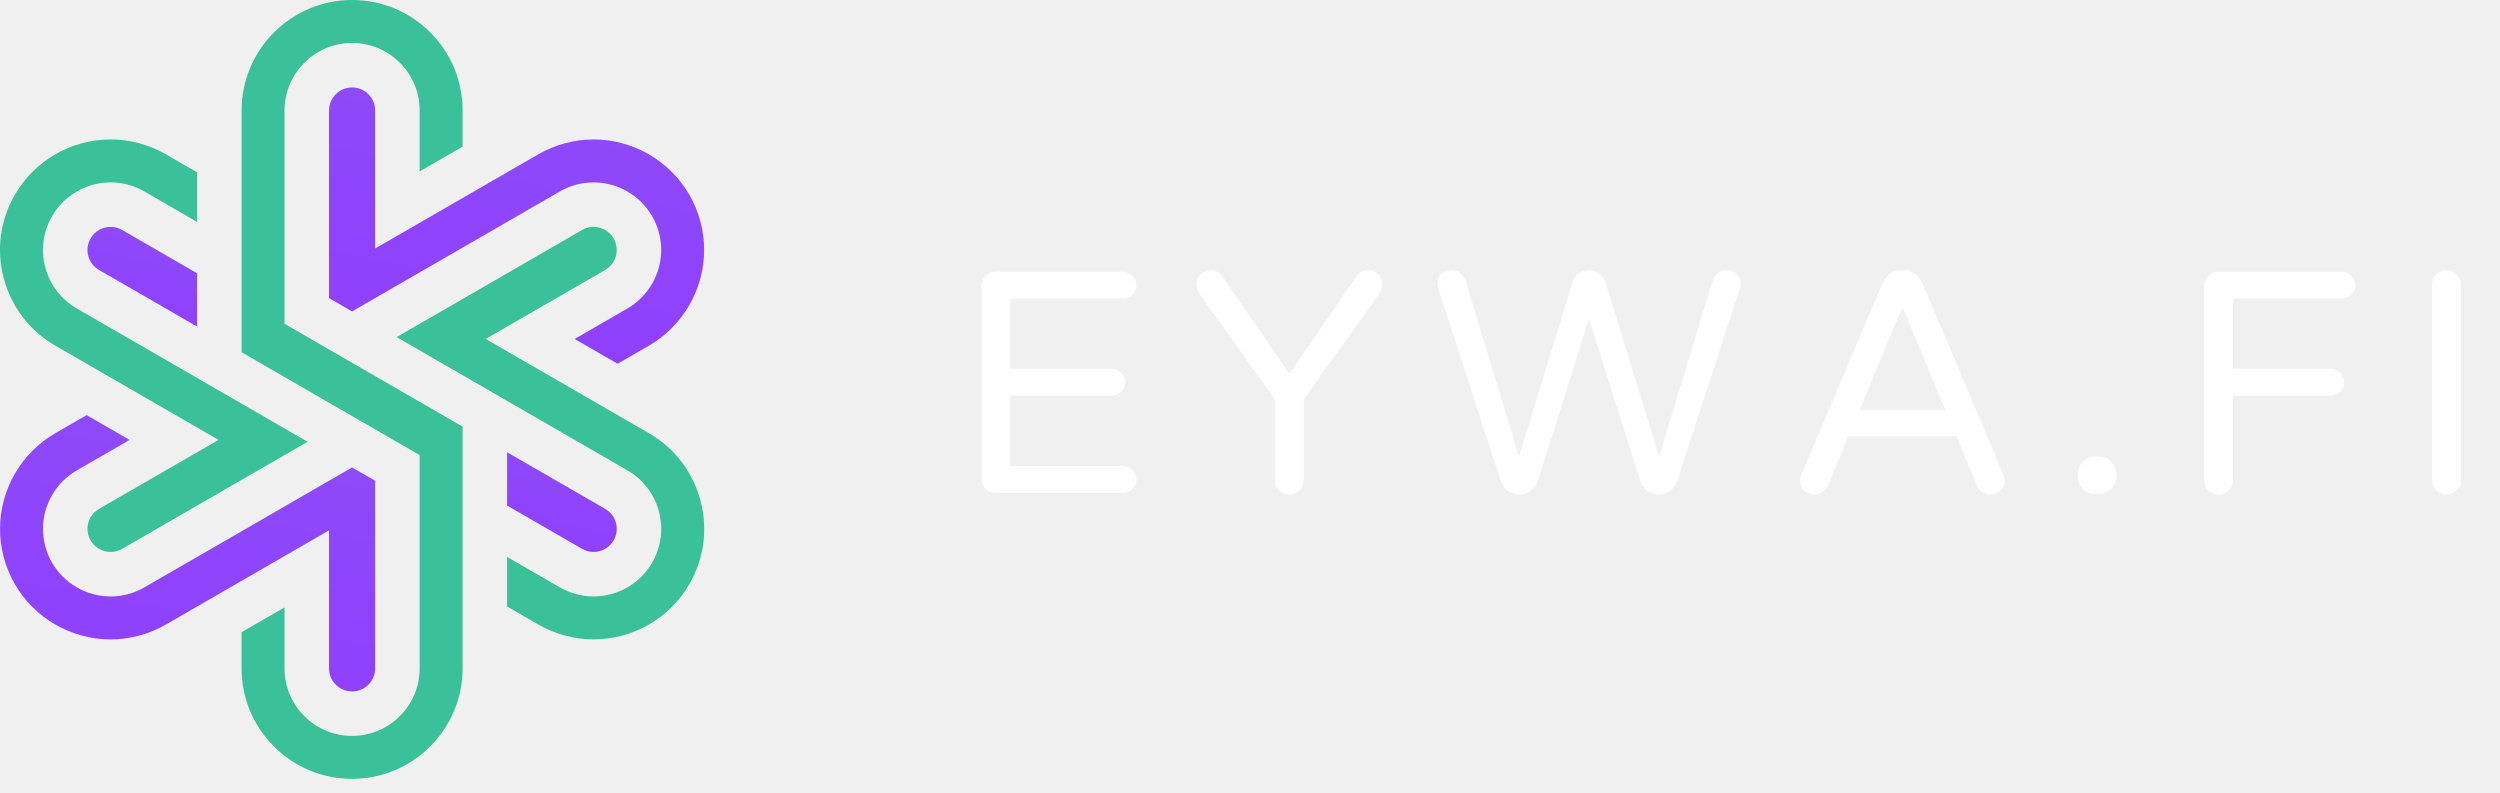
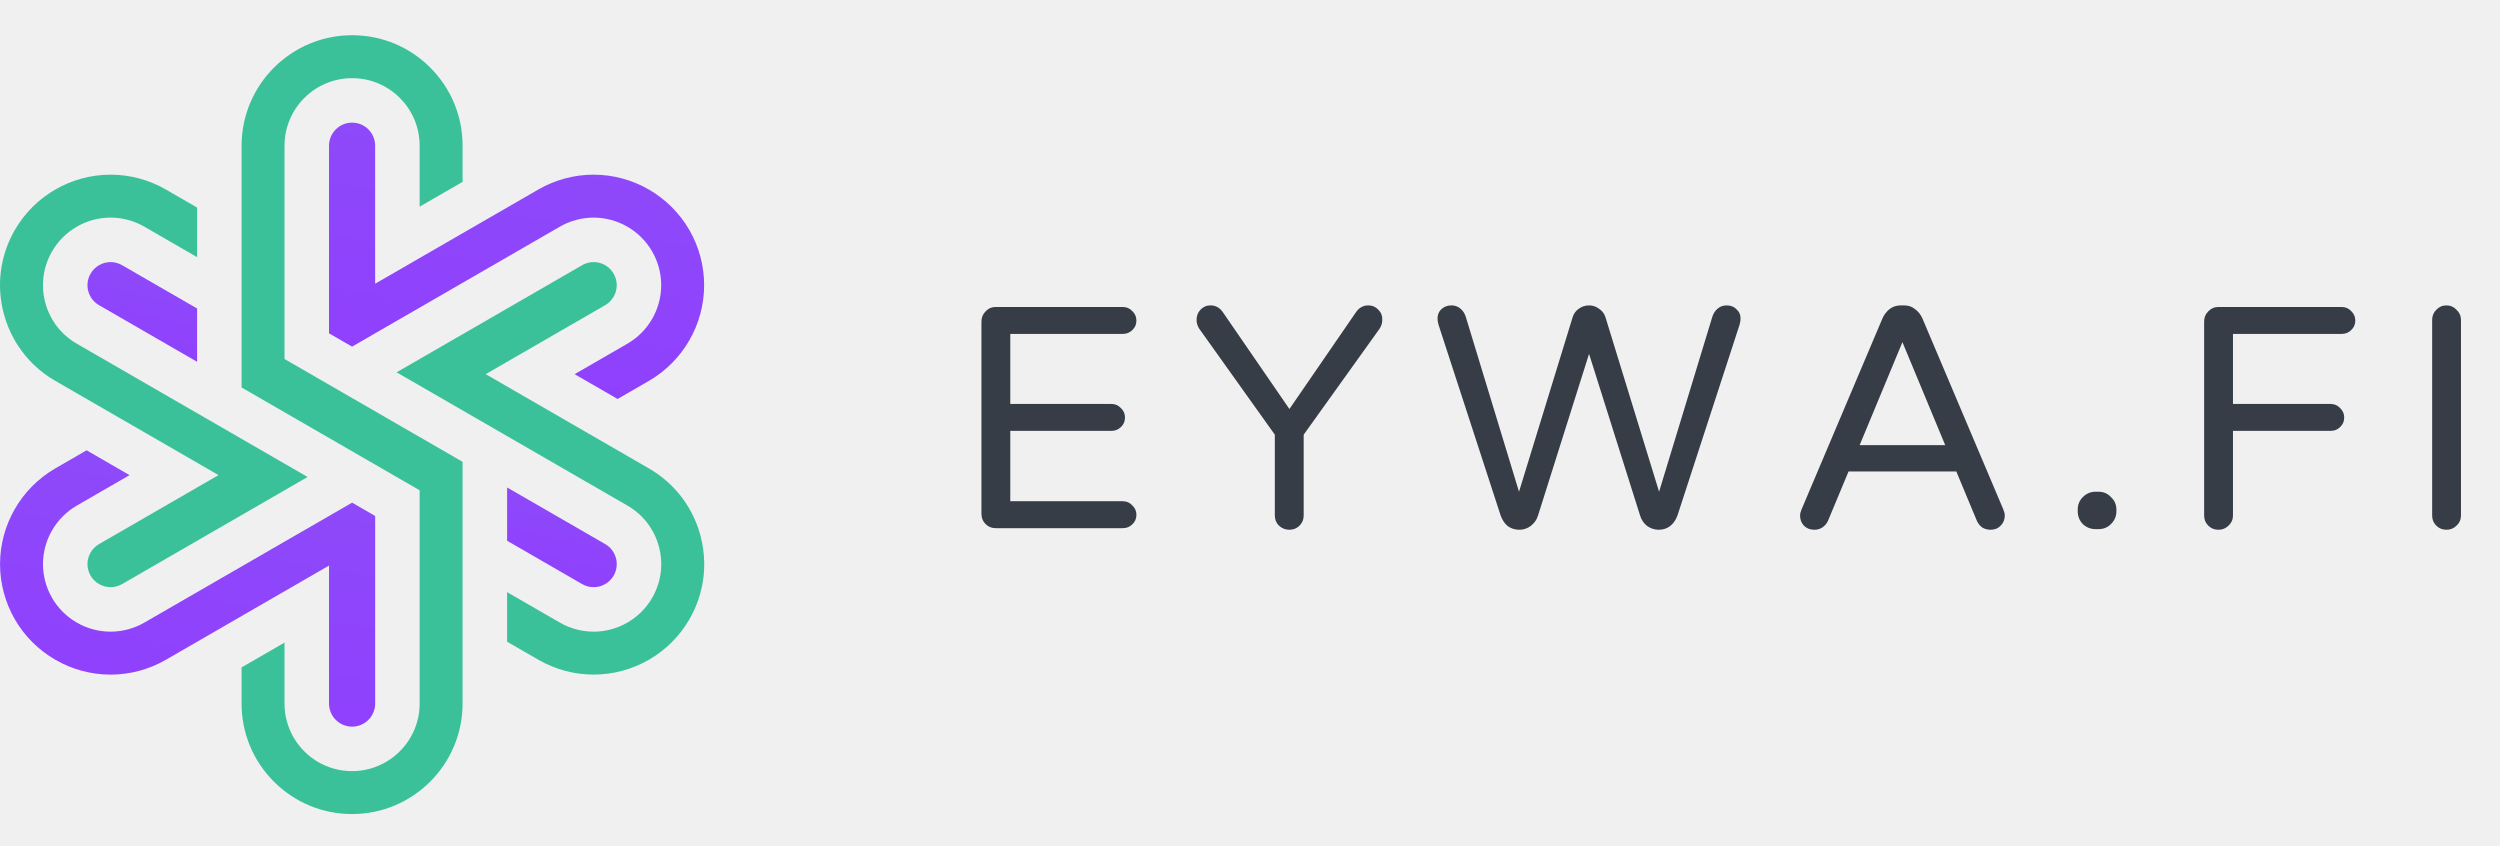
- <svg xmlns="http://www.w3.org/2000/svg" width="142" height="45" viewBox="0 0 142 45" fill="none">
-   <path d="M56.556 28C56.328 28 56.136 27.922 55.98 27.766C55.824 27.61 55.746 27.418 55.746 27.19V16.264C55.746 16.036 55.824 15.844 55.98 15.688C56.136 15.52 56.328 15.436 56.556 15.436H63.774C63.99 15.436 64.17 15.514 64.314 15.67C64.47 15.814 64.548 15.994 64.548 16.21C64.548 16.426 64.47 16.606 64.314 16.75C64.17 16.894 63.99 16.966 63.774 16.966H57.384V20.944H63.126C63.342 20.944 63.522 21.022 63.666 21.178C63.822 21.322 63.9 21.502 63.9 21.718C63.9 21.934 63.822 22.114 63.666 22.258C63.522 22.402 63.342 22.474 63.126 22.474H57.384V26.47H63.774C63.99 26.47 64.17 26.548 64.314 26.704C64.47 26.848 64.548 27.028 64.548 27.244C64.548 27.46 64.47 27.64 64.314 27.784C64.17 27.928 63.99 28 63.774 28H56.556ZM73.239 28.09C73.01 28.09 72.812 28.012 72.644 27.856C72.489 27.7 72.41 27.508 72.41 27.28V22.69L68.109 16.66C68.013 16.504 67.965 16.342 67.965 16.174C67.965 15.946 68.037 15.754 68.18 15.598C68.337 15.43 68.528 15.346 68.757 15.346C69.056 15.346 69.296 15.484 69.477 15.76L73.239 21.232L77.001 15.76C77.18 15.484 77.421 15.346 77.721 15.346C77.948 15.346 78.141 15.43 78.296 15.598C78.453 15.754 78.525 15.946 78.513 16.174C78.513 16.342 78.465 16.504 78.368 16.66L74.049 22.69V27.28C74.049 27.508 73.971 27.7 73.814 27.856C73.659 28.012 73.466 28.09 73.239 28.09ZM86.298 28.09C86.058 28.09 85.842 28.024 85.65 27.892C85.47 27.748 85.332 27.544 85.236 27.28L81.708 16.444C81.672 16.312 81.654 16.21 81.654 16.138C81.642 15.91 81.708 15.724 81.852 15.58C82.008 15.424 82.206 15.346 82.446 15.346C82.638 15.346 82.806 15.406 82.95 15.526C83.094 15.646 83.196 15.802 83.256 15.994L86.28 25.93L89.322 16.03C89.382 15.826 89.496 15.664 89.664 15.544C89.844 15.412 90.042 15.346 90.258 15.346C90.474 15.346 90.666 15.412 90.834 15.544C91.014 15.664 91.134 15.826 91.194 16.03L94.236 25.93L97.26 15.994C97.32 15.802 97.422 15.646 97.566 15.526C97.71 15.406 97.878 15.346 98.07 15.346C98.31 15.346 98.502 15.424 98.646 15.58C98.802 15.724 98.874 15.91 98.862 16.138C98.862 16.21 98.844 16.312 98.808 16.444L95.28 27.28C95.184 27.544 95.04 27.748 94.848 27.892C94.668 28.024 94.458 28.09 94.218 28.09C93.978 28.09 93.756 28.018 93.552 27.874C93.36 27.718 93.228 27.52 93.156 27.28L90.258 18.1L87.36 27.28C87.288 27.52 87.15 27.718 86.946 27.874C86.754 28.018 86.538 28.09 86.298 28.09ZM103.054 28.09C102.814 28.09 102.616 28.012 102.46 27.856C102.316 27.7 102.244 27.508 102.244 27.28C102.244 27.184 102.274 27.064 102.334 26.92L106.924 16.084C107.02 15.868 107.152 15.694 107.32 15.562C107.5 15.418 107.716 15.346 107.968 15.346H108.148C108.4 15.346 108.61 15.418 108.778 15.562C108.958 15.694 109.096 15.868 109.192 16.084L113.782 26.92C113.842 27.064 113.872 27.184 113.872 27.28C113.872 27.508 113.794 27.7 113.638 27.856C113.494 28.012 113.302 28.09 113.062 28.09C112.894 28.09 112.738 28.048 112.594 27.964C112.462 27.868 112.36 27.742 112.288 27.586L111.118 24.778H104.998L103.828 27.586C103.756 27.742 103.648 27.868 103.504 27.964C103.372 28.048 103.222 28.09 103.054 28.09ZM105.628 23.284H110.488L108.058 17.434L105.628 23.284ZM119.023 28.054C118.747 28.054 118.507 27.958 118.303 27.766C118.111 27.562 118.015 27.322 118.015 27.046V26.938C118.015 26.662 118.111 26.428 118.303 26.236C118.507 26.032 118.747 25.93 119.023 25.93H119.203C119.479 25.93 119.713 26.032 119.905 26.236C120.109 26.428 120.211 26.662 120.211 26.938V27.046C120.211 27.322 120.109 27.562 119.905 27.766C119.713 27.958 119.479 28.054 119.203 28.054H119.023ZM126.005 28.09C125.777 28.09 125.585 28.012 125.429 27.856C125.273 27.7 125.195 27.508 125.195 27.28V16.264C125.195 16.036 125.273 15.844 125.429 15.688C125.585 15.52 125.777 15.436 126.005 15.436H133.007C133.223 15.436 133.403 15.514 133.547 15.67C133.703 15.814 133.781 15.994 133.781 16.21C133.781 16.426 133.703 16.606 133.547 16.75C133.403 16.894 133.223 16.966 133.007 16.966H126.833V20.944H132.377C132.593 20.944 132.773 21.022 132.917 21.178C133.073 21.322 133.151 21.502 133.151 21.718C133.151 21.934 133.073 22.114 132.917 22.258C132.773 22.402 132.593 22.474 132.377 22.474H126.833V27.28C126.833 27.508 126.749 27.7 126.581 27.856C126.425 28.012 126.233 28.09 126.005 28.09ZM138.956 28.09C138.728 28.09 138.536 28.012 138.38 27.856C138.224 27.7 138.146 27.508 138.146 27.28V16.174C138.146 15.946 138.224 15.754 138.38 15.598C138.536 15.43 138.728 15.346 138.956 15.346C139.184 15.346 139.376 15.43 139.532 15.598C139.7 15.754 139.784 15.946 139.784 16.174V27.28C139.784 27.508 139.7 27.7 139.532 27.856C139.376 28.012 139.184 28.09 138.956 28.09Z" fill="white" />
-   <path d="M16.161 6.277C16.161 4.161 17.883 2.44 19.998 2.44C21.023 2.44 21.987 2.839 22.712 3.563C23.436 4.288 23.836 5.252 23.836 6.277V9.739L26.275 8.33V6.277C26.275 4.6 25.622 3.024 24.437 1.838C23.252 0.653 21.676 0 19.999 0C16.538 0 13.722 2.816 13.722 6.277V20.009L23.836 25.849V37.962C23.836 40.077 22.115 41.799 19.999 41.799C18.973 41.799 18.009 41.4 17.285 40.675C16.56 39.95 16.161 38.987 16.161 37.962V34.5L13.721 35.908V37.962C13.721 39.639 14.375 41.215 15.561 42.4C16.746 43.585 18.322 44.238 19.998 44.238C23.46 44.238 26.275 41.422 26.275 37.961V24.231L16.161 18.391V6.277Z" fill="#3BC199" />
-   <path d="M36.858 24.605L27.587 19.252L34.375 15.333C34.78 15.099 35.031 14.664 35.031 14.198C35.031 13.969 34.97 13.743 34.855 13.543C34.679 13.239 34.397 13.023 34.059 12.932C33.721 12.841 33.368 12.887 33.065 13.063L22.526 19.147L35.638 26.717C36.526 27.229 37.161 28.058 37.426 29.049C37.692 30.04 37.555 31.074 37.041 31.961C36.358 33.143 35.085 33.877 33.718 33.877C33.047 33.877 32.386 33.7 31.804 33.365L28.803 31.633V34.45L30.586 35.478C31.538 36.027 32.621 36.317 33.718 36.317C35.953 36.317 38.036 35.116 39.154 33.183C39.259 33.002 39.355 32.816 39.44 32.628V32.627C39.525 32.44 39.602 32.247 39.668 32.054C39.701 31.956 39.732 31.859 39.76 31.761C39.929 31.172 40.01 30.562 39.999 29.95C39.991 29.435 39.919 28.92 39.784 28.418C39.35 26.797 38.311 25.443 36.858 24.605Z" fill="#3BC199" />
-   <path d="M21.309 6.277C21.309 5.927 21.173 5.598 20.925 5.35C20.678 5.103 20.348 4.966 19.998 4.966C19.275 4.966 18.688 5.555 18.688 6.277V16.932L19.998 17.688L31.799 10.875C32.384 10.539 33.047 10.36 33.716 10.36C35.084 10.36 36.359 11.096 37.041 12.281C37.378 12.863 37.556 13.526 37.556 14.198C37.556 15.563 36.822 16.836 35.64 17.519L32.639 19.253L35.078 20.661L36.862 19.631C38.795 18.512 39.995 16.43 39.995 14.198C39.995 13.097 39.704 12.013 39.154 11.062C38.036 9.125 35.953 7.921 33.715 7.921C32.618 7.921 31.533 8.213 30.579 8.763L21.308 14.115V6.277H21.309Z" fill="url(#paint0_linear)" />
-   <path d="M0.794 17.255C0.87 17.392 0.957 17.533 1.059 17.686C1.306 18.057 1.591 18.4 1.906 18.703C2.275 19.061 2.69 19.373 3.141 19.633L12.411 24.986L5.623 28.905C5.219 29.14 4.968 29.575 4.968 30.041C4.968 30.269 5.029 30.495 5.144 30.695C5.378 31.099 5.814 31.351 6.282 31.351C6.511 31.351 6.736 31.29 6.935 31.176L17.471 25.092L4.361 17.521C3.472 17.008 2.837 16.179 2.572 15.189C2.308 14.198 2.445 13.164 2.959 12.277C3.642 11.095 4.915 10.36 6.281 10.36C6.952 10.36 7.615 10.538 8.197 10.874L11.196 12.607V9.789L9.415 8.76C8.463 8.211 7.38 7.921 6.281 7.921C4.045 7.921 1.963 9.122 0.847 11.055C0.006 12.507 -0.218 14.199 0.216 15.82C0.35 16.323 0.545 16.805 0.794 17.255Z" fill="#3BC199" />
-   <path d="M6.281 12.887C5.814 12.887 5.378 13.138 5.145 13.543C4.97 13.846 4.922 14.199 5.013 14.537C5.104 14.875 5.32 15.158 5.624 15.333L11.196 18.551V15.523L6.935 13.062C6.735 12.947 6.509 12.887 6.281 12.887Z" fill="url(#paint1_linear)" />
-   <path d="M18.688 37.962C18.688 38.312 18.825 38.641 19.072 38.889C19.32 39.136 19.649 39.273 20 39.273C20.722 39.273 21.31 38.684 21.31 37.962V27.308L20 26.551L19.997 26.552L8.199 33.364C7.616 33.7 6.953 33.878 6.282 33.878C4.914 33.878 3.64 33.143 2.956 31.959C2.62 31.375 2.442 30.712 2.442 30.041C2.442 28.676 3.176 27.404 4.358 26.72L7.359 24.987L4.919 23.578L3.136 24.608C1.203 25.727 0.002 27.809 0.002 30.041C0.002 31.141 0.293 32.225 0.843 33.178C1.961 35.115 4.045 36.318 6.282 36.318C7.38 36.318 8.465 36.027 9.419 35.477L18.688 30.124V37.962Z" fill="url(#paint2_linear)" />
-   <path d="M33.718 31.351C34.185 31.351 34.621 31.1 34.854 30.695C35.03 30.392 35.076 30.039 34.986 29.701C34.896 29.363 34.679 29.08 34.376 28.905L28.803 25.689V28.715L33.065 31.176C33.264 31.29 33.489 31.351 33.718 31.351Z" fill="url(#paint3_linear)" />
+ <svg xmlns="http://www.w3.org/2000/svg" width="142" height="48" viewBox="0 0 142 48" fill="none">
+   <path d="M56.556 30C56.328 30 56.136 29.922 55.98 29.766C55.824 29.61 55.746 29.418 55.746 29.19V18.264C55.746 18.036 55.824 17.844 55.98 17.688C56.136 17.52 56.328 17.436 56.556 17.436H63.774C63.99 17.436 64.17 17.514 64.314 17.67C64.47 17.814 64.548 17.994 64.548 18.21C64.548 18.426 64.47 18.606 64.314 18.75C64.17 18.894 63.99 18.966 63.774 18.966H57.384V22.944H63.126C63.342 22.944 63.522 23.022 63.666 23.178C63.822 23.322 63.9 23.502 63.9 23.718C63.9 23.934 63.822 24.114 63.666 24.258C63.522 24.402 63.342 24.474 63.126 24.474H57.384V28.47H63.774C63.99 28.47 64.17 28.548 64.314 28.704C64.47 28.848 64.548 29.028 64.548 29.244C64.548 29.46 64.47 29.64 64.314 29.784C64.17 29.928 63.99 30 63.774 30H56.556ZM73.239 30.09C73.01 30.09 72.812 30.012 72.644 29.856C72.489 29.7 72.41 29.508 72.41 29.28V24.69L68.109 18.66C68.013 18.504 67.965 18.342 67.965 18.174C67.965 17.946 68.037 17.754 68.18 17.598C68.337 17.43 68.528 17.346 68.757 17.346C69.056 17.346 69.296 17.484 69.477 17.76L73.239 23.232L77.001 17.76C77.18 17.484 77.421 17.346 77.721 17.346C77.948 17.346 78.141 17.43 78.296 17.598C78.453 17.754 78.525 17.946 78.513 18.174C78.513 18.342 78.465 18.504 78.368 18.66L74.049 24.69V29.28C74.049 29.508 73.971 29.7 73.814 29.856C73.659 30.012 73.466 30.09 73.239 30.09ZM86.298 30.09C86.058 30.09 85.842 30.024 85.65 29.892C85.47 29.748 85.332 29.544 85.236 29.28L81.708 18.444C81.672 18.312 81.654 18.21 81.654 18.138C81.642 17.91 81.708 17.724 81.852 17.58C82.008 17.424 82.206 17.346 82.446 17.346C82.638 17.346 82.806 17.406 82.95 17.526C83.094 17.646 83.196 17.802 83.256 17.994L86.28 27.93L89.322 18.03C89.382 17.826 89.496 17.664 89.664 17.544C89.844 17.412 90.042 17.346 90.258 17.346C90.474 17.346 90.666 17.412 90.834 17.544C91.014 17.664 91.134 17.826 91.194 18.03L94.236 27.93L97.26 17.994C97.32 17.802 97.422 17.646 97.566 17.526C97.71 17.406 97.878 17.346 98.07 17.346C98.31 17.346 98.502 17.424 98.646 17.58C98.802 17.724 98.874 17.91 98.862 18.138C98.862 18.21 98.844 18.312 98.808 18.444L95.28 29.28C95.184 29.544 95.04 29.748 94.848 29.892C94.668 30.024 94.458 30.09 94.218 30.09C93.978 30.09 93.756 30.018 93.552 29.874C93.36 29.718 93.228 29.52 93.156 29.28L90.258 20.1L87.36 29.28C87.288 29.52 87.15 29.718 86.946 29.874C86.754 30.018 86.538 30.09 86.298 30.09ZM103.054 30.09C102.814 30.09 102.616 30.012 102.46 29.856C102.316 29.7 102.244 29.508 102.244 29.28C102.244 29.184 102.274 29.064 102.334 28.92L106.924 18.084C107.02 17.868 107.152 17.694 107.32 17.562C107.5 17.418 107.716 17.346 107.968 17.346H108.148C108.4 17.346 108.61 17.418 108.778 17.562C108.958 17.694 109.096 17.868 109.192 18.084L113.782 28.92C113.842 29.064 113.872 29.184 113.872 29.28C113.872 29.508 113.794 29.7 113.638 29.856C113.494 30.012 113.302 30.09 113.062 30.09C112.894 30.09 112.738 30.048 112.594 29.964C112.462 29.868 112.36 29.742 112.288 29.586L111.118 26.778H104.998L103.828 29.586C103.756 29.742 103.648 29.868 103.504 29.964C103.372 30.048 103.222 30.09 103.054 30.09ZM105.628 25.284H110.488L108.058 19.434L105.628 25.284ZM119.023 30.054C118.747 30.054 118.507 29.958 118.303 29.766C118.111 29.562 118.015 29.322 118.015 29.046V28.938C118.015 28.662 118.111 28.428 118.303 28.236C118.507 28.032 118.747 27.93 119.023 27.93H119.203C119.479 27.93 119.713 28.032 119.905 28.236C120.109 28.428 120.211 28.662 120.211 28.938V29.046C120.211 29.322 120.109 29.562 119.905 29.766C119.713 29.958 119.479 30.054 119.203 30.054H119.023ZM126.005 30.09C125.777 30.09 125.585 30.012 125.429 29.856C125.273 29.7 125.195 29.508 125.195 29.28V18.264C125.195 18.036 125.273 17.844 125.429 17.688C125.585 17.52 125.777 17.436 126.005 17.436H133.007C133.223 17.436 133.403 17.514 133.547 17.67C133.703 17.814 133.781 17.994 133.781 18.21C133.781 18.426 133.703 18.606 133.547 18.75C133.403 18.894 133.223 18.966 133.007 18.966H126.833V22.944H132.377C132.593 22.944 132.773 23.022 132.917 23.178C133.073 23.322 133.151 23.502 133.151 23.718C133.151 23.934 133.073 24.114 132.917 24.258C132.773 24.402 132.593 24.474 132.377 24.474H126.833V29.28C126.833 29.508 126.749 29.7 126.581 29.856C126.425 30.012 126.233 30.09 126.005 30.09ZM138.956 30.09C138.728 30.09 138.536 30.012 138.38 29.856C138.224 29.7 138.146 29.508 138.146 29.28V18.174C138.146 17.946 138.224 17.754 138.38 17.598C138.536 17.43 138.728 17.346 138.956 17.346C139.184 17.346 139.376 17.43 139.532 17.598C139.7 17.754 139.784 17.946 139.784 18.174V29.28C139.784 29.508 139.7 29.7 139.532 29.856C139.376 30.012 139.184 30.09 138.956 30.09Z" fill="#373D47" />
+   <path d="M16.161 8.277C16.161 6.161 17.882 4.44 19.998 4.44C21.023 4.44 21.987 4.839 22.712 5.563C23.436 6.288 23.835 7.252 23.835 8.277V11.739L26.275 10.33V8.277C26.275 6.6 25.622 5.024 24.437 3.838C23.252 2.653 21.675 2 19.998 2C16.537 2 13.722 4.816 13.722 8.277V22.009L23.836 27.849V39.962C23.836 42.077 22.114 43.799 19.998 43.799C18.973 43.799 18.009 43.4 17.285 42.675C16.56 41.95 16.161 40.987 16.161 39.962V36.5L13.721 37.908V39.962C13.721 41.639 14.375 43.215 15.56 44.4C16.746 45.585 18.322 46.238 19.998 46.238C23.459 46.238 26.275 43.422 26.275 39.961V26.231L16.161 20.391V8.277Z" fill="#3BC199" />
+   <path d="M36.858 26.605L27.588 21.252L34.376 17.333C34.78 17.099 35.031 16.664 35.031 16.198C35.031 15.969 34.971 15.743 34.855 15.543C34.68 15.24 34.397 15.023 34.059 14.932C33.721 14.841 33.368 14.887 33.065 15.063L22.526 21.148L35.639 28.718C36.526 29.23 37.161 30.058 37.427 31.049C37.692 32.04 37.555 33.074 37.041 33.961C36.359 35.143 35.085 35.878 33.718 35.878C33.048 35.878 32.386 35.7 31.804 35.365L28.803 33.633V36.45L30.586 37.478C31.538 38.027 32.621 38.317 33.718 38.317C35.954 38.317 38.036 37.117 39.154 35.183C39.259 35.002 39.355 34.816 39.44 34.628V34.627C39.526 34.44 39.602 34.247 39.668 34.054C39.702 33.956 39.732 33.859 39.76 33.761C39.929 33.172 40.01 32.562 39.999 31.95C39.991 31.435 39.919 30.92 39.785 30.418C39.35 28.797 38.311 27.443 36.858 26.605Z" fill="#3BC199" />
+   <path d="M21.309 8.277C21.309 7.927 21.173 7.598 20.925 7.35C20.678 7.103 20.348 6.966 19.998 6.966C19.275 6.966 18.688 7.555 18.688 8.277V18.932L19.998 19.688L31.799 12.875C32.384 12.539 33.047 12.36 33.716 12.36C35.084 12.36 36.359 13.096 37.041 14.281C37.378 14.863 37.556 15.526 37.556 16.198C37.556 17.563 36.822 18.836 35.64 19.519L32.639 21.253L35.078 22.661L36.862 21.631C38.795 20.512 39.995 18.43 39.995 16.198C39.995 15.097 39.704 14.013 39.154 13.062C38.036 11.125 35.953 9.921 33.715 9.921C32.618 9.921 31.533 10.213 30.579 10.763L21.308 16.115V8.277H21.309Z" fill="url(#paint0_linear)" />
+   <path d="M0.794 19.255C0.87 19.392 0.957 19.533 1.059 19.686C1.306 20.057 1.591 20.4 1.906 20.704C2.275 21.061 2.69 21.374 3.141 21.633L12.411 26.986L5.623 30.905C5.219 31.14 4.968 31.575 4.968 32.041C4.968 32.269 5.029 32.496 5.144 32.695C5.378 33.099 5.814 33.351 6.282 33.351C6.511 33.351 6.736 33.291 6.935 33.176L17.471 27.092L4.361 19.521C3.472 19.008 2.837 18.18 2.572 17.189C2.308 16.198 2.445 15.164 2.959 14.277C3.642 13.095 4.915 12.36 6.281 12.36C6.952 12.36 7.615 12.538 8.197 12.874L11.196 14.607V11.79L9.415 10.76C8.463 10.211 7.38 9.921 6.281 9.921C4.045 9.921 1.963 11.122 0.847 13.055C0.006 14.507 -0.218 16.199 0.216 17.82C0.35 18.323 0.545 18.805 0.794 19.255Z" fill="#3BC199" />
+   <path d="M6.281 14.887C5.814 14.887 5.378 15.138 5.145 15.543C4.97 15.846 4.923 16.199 5.013 16.537C5.104 16.875 5.321 17.158 5.624 17.333L11.196 20.551V17.523L6.935 15.062C6.735 14.948 6.509 14.887 6.281 14.887Z" fill="url(#paint1_linear)" />
+   <path d="M18.688 39.962C18.688 40.312 18.825 40.641 19.072 40.889C19.32 41.136 19.649 41.273 20 41.273C20.722 41.273 21.31 40.684 21.31 39.962V29.308L20 28.551L19.997 28.552L8.199 35.364C7.616 35.7 6.953 35.878 6.282 35.878C4.914 35.878 3.64 35.143 2.956 33.959C2.62 33.375 2.442 32.712 2.442 32.041C2.442 30.676 3.176 29.404 4.358 28.72L7.359 26.987L4.919 25.578L3.136 26.608C1.203 27.727 0.002 29.809 0.002 32.041C0.002 33.141 0.293 34.225 0.843 35.178C1.961 37.115 4.045 38.318 6.282 38.318C7.38 38.318 8.465 38.027 9.419 37.477L18.688 32.124V39.962Z" fill="url(#paint2_linear)" />
+   <path d="M33.718 33.352C34.185 33.352 34.621 33.1 34.855 32.696C35.03 32.392 35.077 32.039 34.986 31.702C34.896 31.363 34.679 31.08 34.376 30.905L28.804 27.689V30.715L33.065 33.176C33.264 33.291 33.49 33.352 33.718 33.352Z" fill="url(#paint3_linear)" />
  <defs>
-     <linearGradient id="paint0_linear" x1="20.949" y1="27.192" x2="25.328" y2="2.897" gradientUnits="userSpaceOnUse">
+     <linearGradient id="paint0_linear" x1="20.949" y1="29.192" x2="25.328" y2="4.897" gradientUnits="userSpaceOnUse">
      <stop stop-color="#913AFF" />
      <stop offset="1" stop-color="#8D4BF9" />
    </linearGradient>
-     <linearGradient id="paint1_linear" x1="5.629" y1="20.908" x2="7.549" y2="12.283" gradientUnits="userSpaceOnUse">
+     <linearGradient id="paint1_linear" x1="5.629" y1="22.908" x2="7.549" y2="14.283" gradientUnits="userSpaceOnUse">
      <stop stop-color="#913AFF" />
      <stop offset="1" stop-color="#8D4BF9" />
    </linearGradient>
-     <linearGradient id="paint2_linear" x1="2.264" y1="45.804" x2="6.643" y2="21.509" gradientUnits="userSpaceOnUse">
+     <linearGradient id="paint2_linear" x1="2.264" y1="47.804" x2="6.643" y2="23.509" gradientUnits="userSpaceOnUse">
      <stop stop-color="#913AFF" />
      <stop offset="1" stop-color="#8D4BF9" />
    </linearGradient>
-     <linearGradient id="paint3_linear" x1="29.465" y1="33.708" x2="31.383" y2="25.085" gradientUnits="userSpaceOnUse">
+     <linearGradient id="paint3_linear" x1="29.465" y1="35.708" x2="31.383" y2="27.085" gradientUnits="userSpaceOnUse">
      <stop stop-color="#913AFF" />
      <stop offset="1" stop-color="#8D4BF9" />
    </linearGradient>
  </defs>
</svg>
